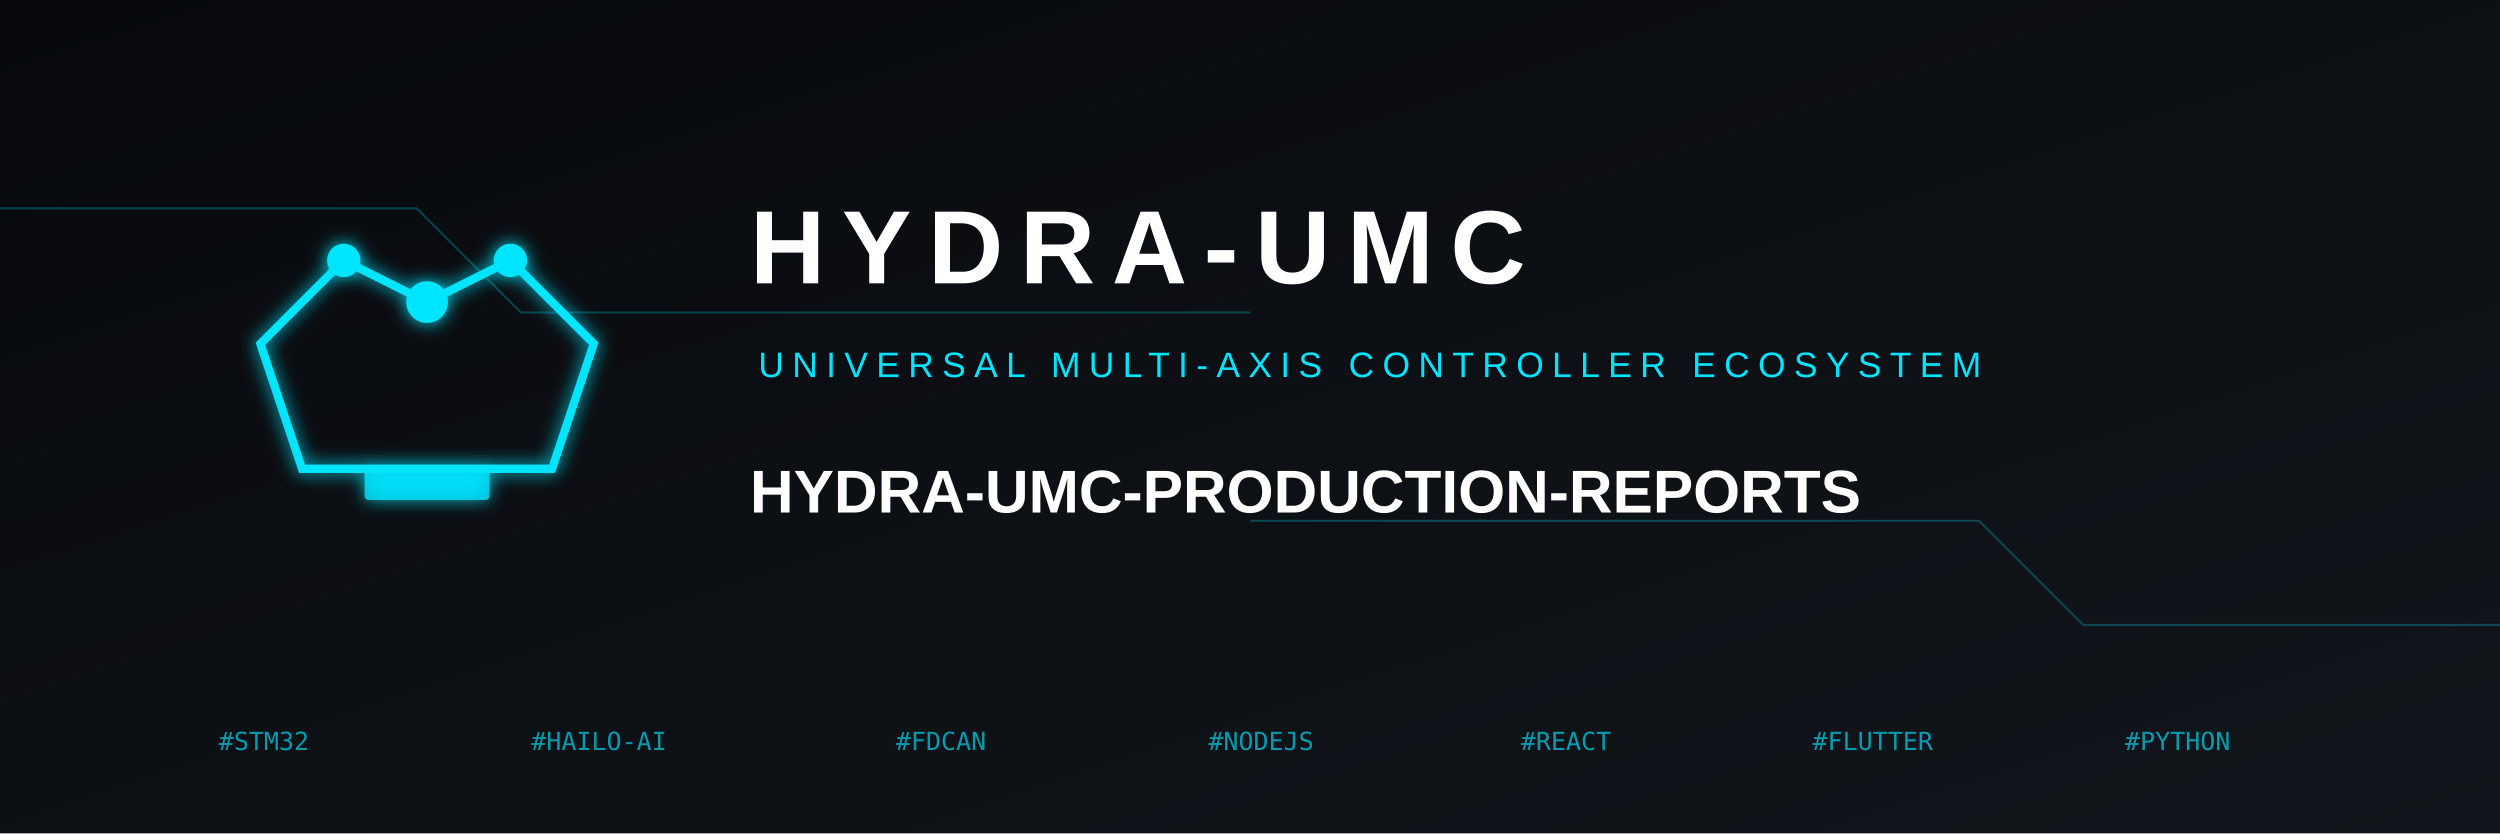
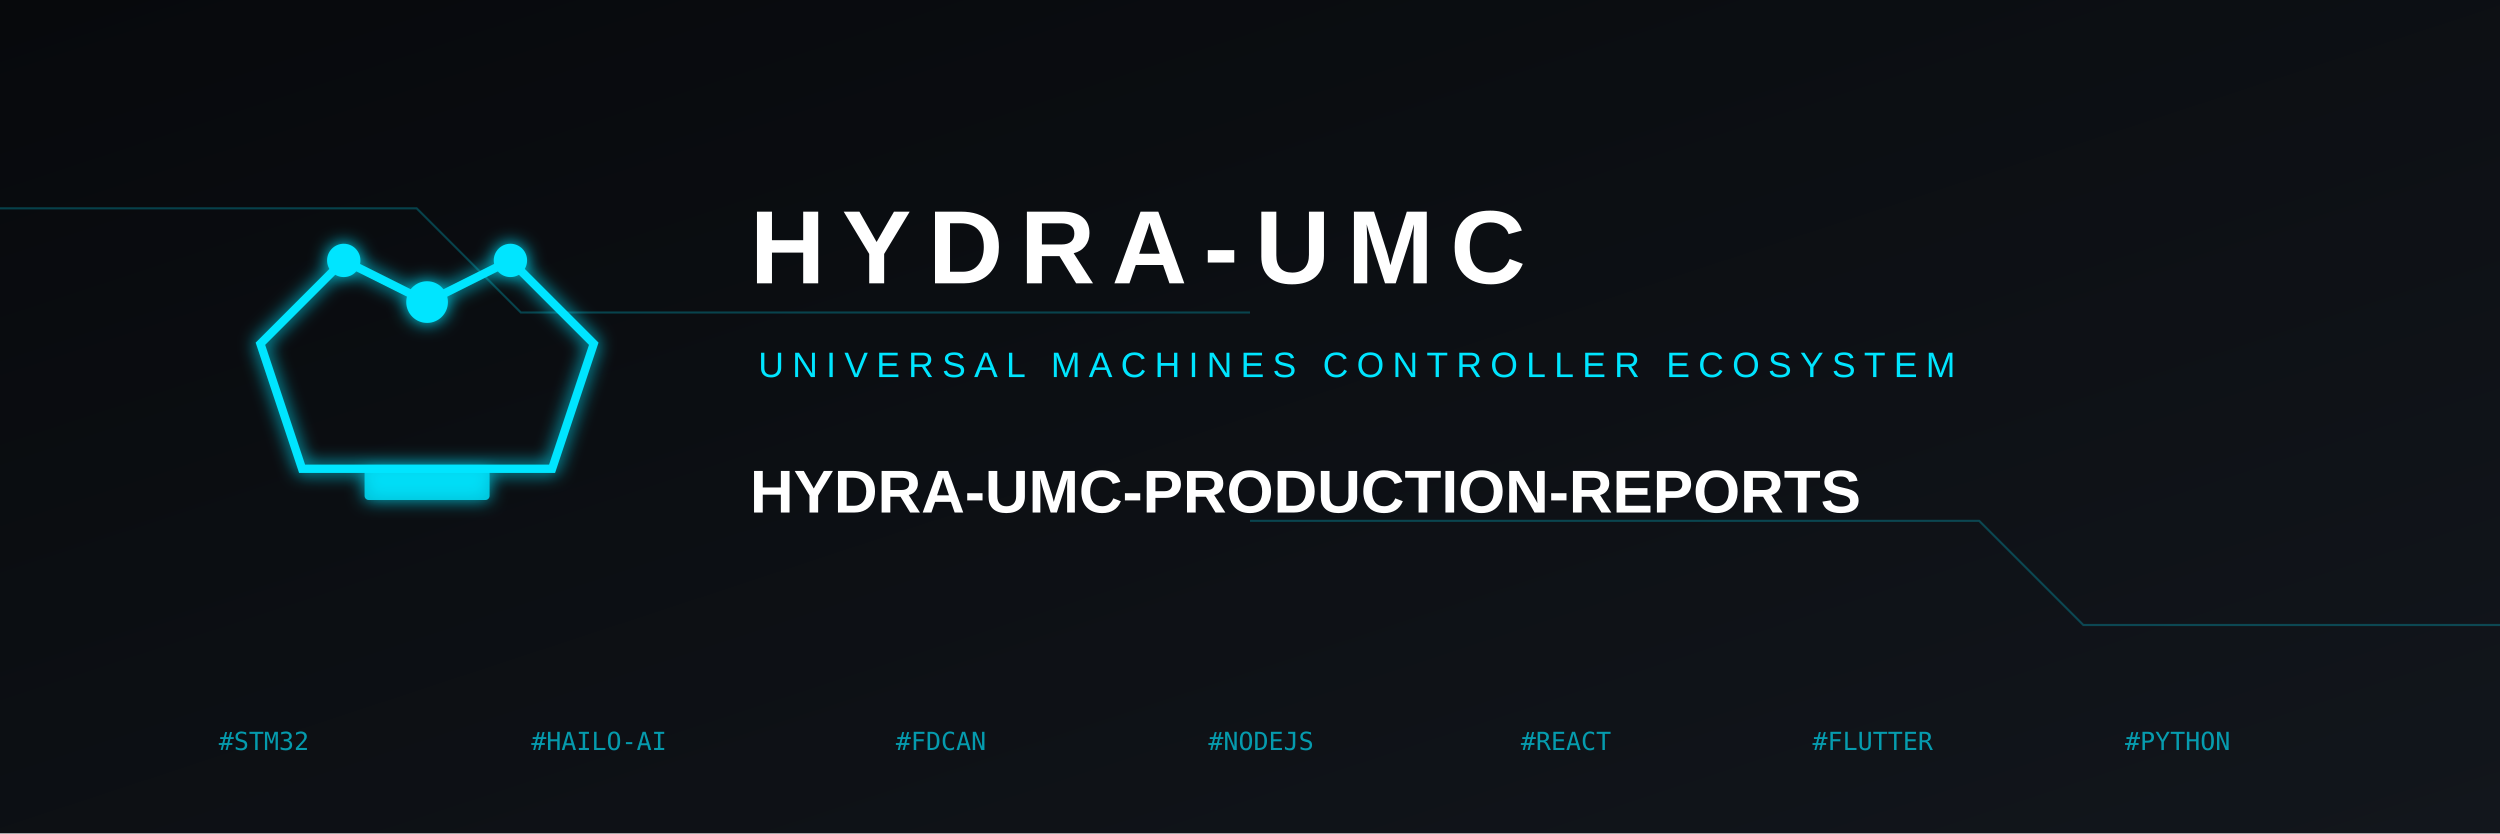
<svg xmlns="http://www.w3.org/2000/svg" viewBox="0 0 1200 400" role="img" aria-labelledby="title desc">
  <defs>
    <linearGradient id="bg" x1="0%" y1="0%" x2="100%" y2="100%">
      <stop stop-color="#07090C" />
      <stop offset="1" stop-color="#12161C" />
    </linearGradient>
    <filter id="g">
      <feGaussianBlur stdDeviation="4" result="b" />
      <feMerge>
        <feMergeNode in="b" />
        <feMergeNode in="SourceGraphic" />
      </feMerge>
    </filter>
  </defs>
  <rect width="1200" height="400" fill="url(#bg)" />
  <g fill="none" stroke="#00E5FF" stroke-width="1" opacity=".25">
    <path d="M0 100H200L250 150H600" />
    <path d="M1200 300H1000L950 250H600" />
  </g>
  <g transform="translate(205 185)" filter="url(#g)">
    <path d="M-60,40 -80,-20 -40,-60 0,-40 40,-60 80,-20 60,40Z" fill="none" stroke="#00E5FF" stroke-width="4" />
    <circle cy="-40" r="10" fill="#00E5FF" />
    <circle cx="-40" cy="-60" r="8" fill="#00E5FF" />
    <circle cx="40" cy="-60" r="8" fill="#00E5FF" />
    <rect x="-30" y="40" width="60" height="15" rx="2" fill="#00E5FF" opacity=".8" />
  </g>
  <text x="360" y="136" font-family="Arial,sans-serif" font-size="50" font-weight="bold" fill="#FFF" letter-spacing="8">HYDRA-UMC</text>
-   <text x="364" y="181" font-family="Arial,sans-serif" font-size="17" fill="#00E5FF" letter-spacing="4">UNIVERSAL MULTI-AXIS CONTROLLER ECOSYSTEM</text>
+   <text x="364" y="181" font-family="Arial,sans-serif" font-size="17" fill="#00E5FF" letter-spacing="4">UNIVERSAL MACHINES CONTROLLER ECOSYSTEM</text>
  <text x="360" y="246" font-family="Arial,sans-serif" font-size="29" font-weight="bold" fill="#FFF">HYDRA-UMC-PRODUCTION-REPORTS</text>
  <g font-family="monospace" font-size="12" fill="#00E5FF" opacity=".65">
    <text x="105" y="360">#STM32</text>
    <text x="255" y="360">#HAILO-AI</text>
    <text x="430" y="360">#FDCAN</text>
    <text x="580" y="360">#NODEJS</text>
    <text x="730" y="360">#REACT</text>
    <text x="870" y="360">#FLUTTER</text>
    <text x="1020" y="360">#PYTHON</text>
  </g>
</svg>
